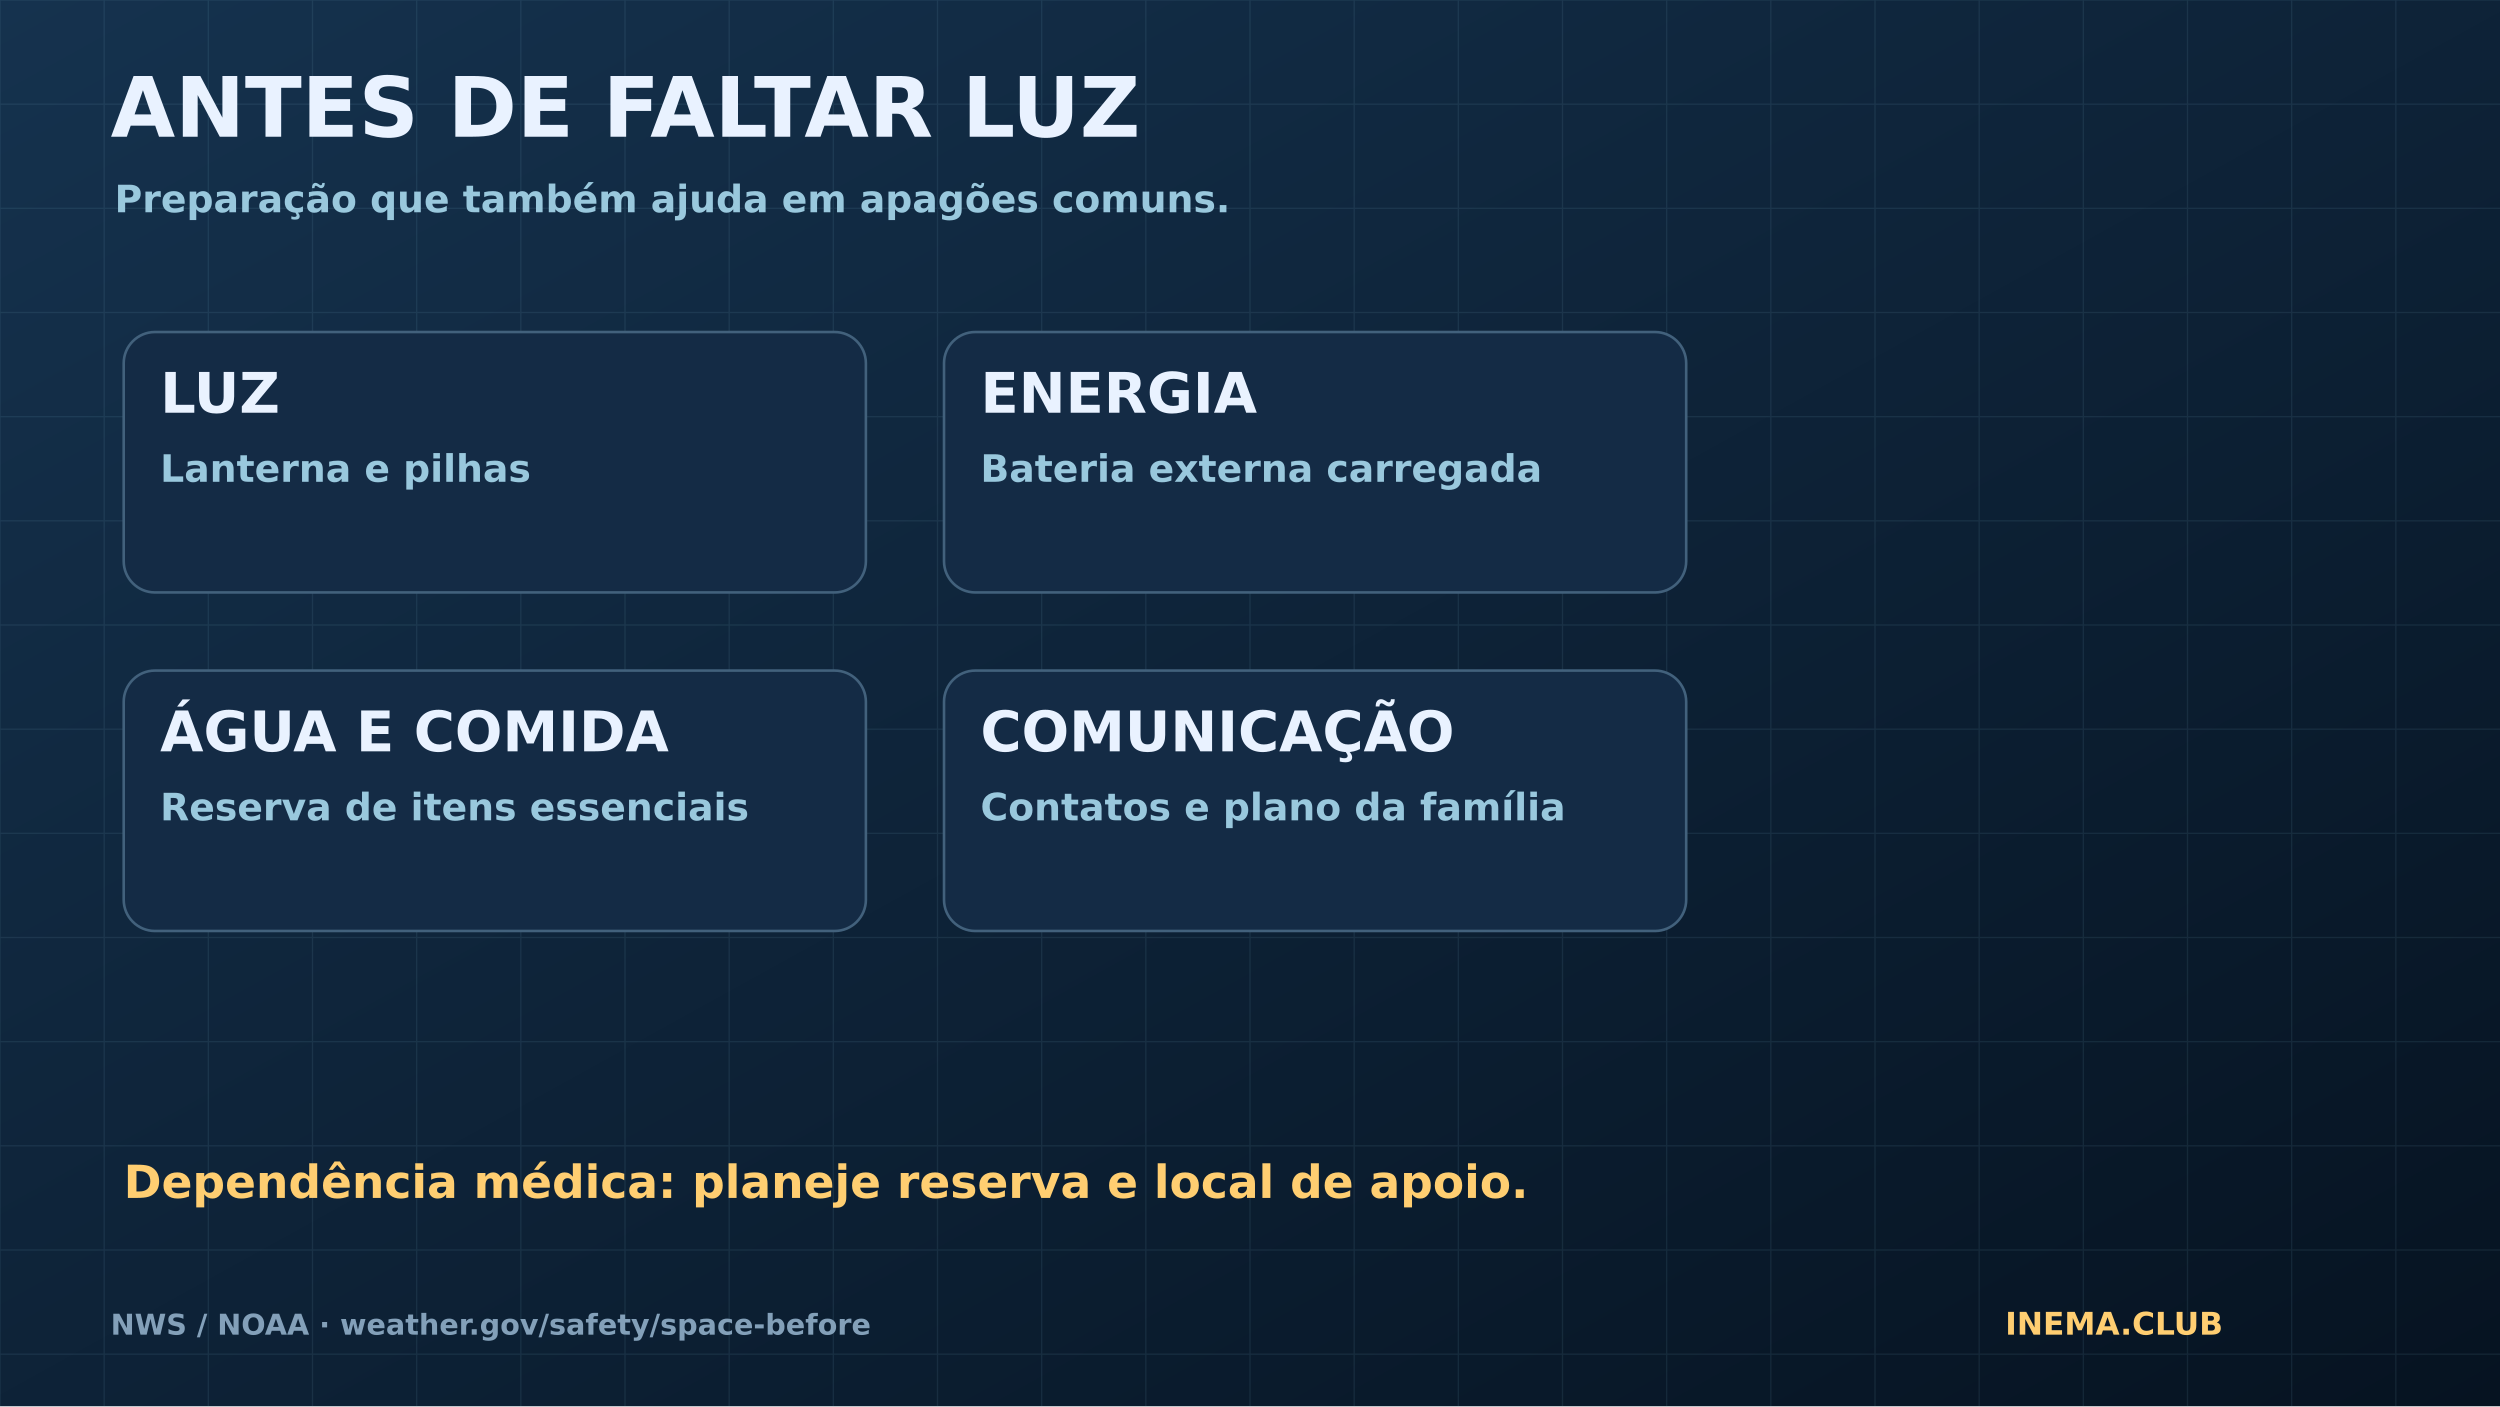
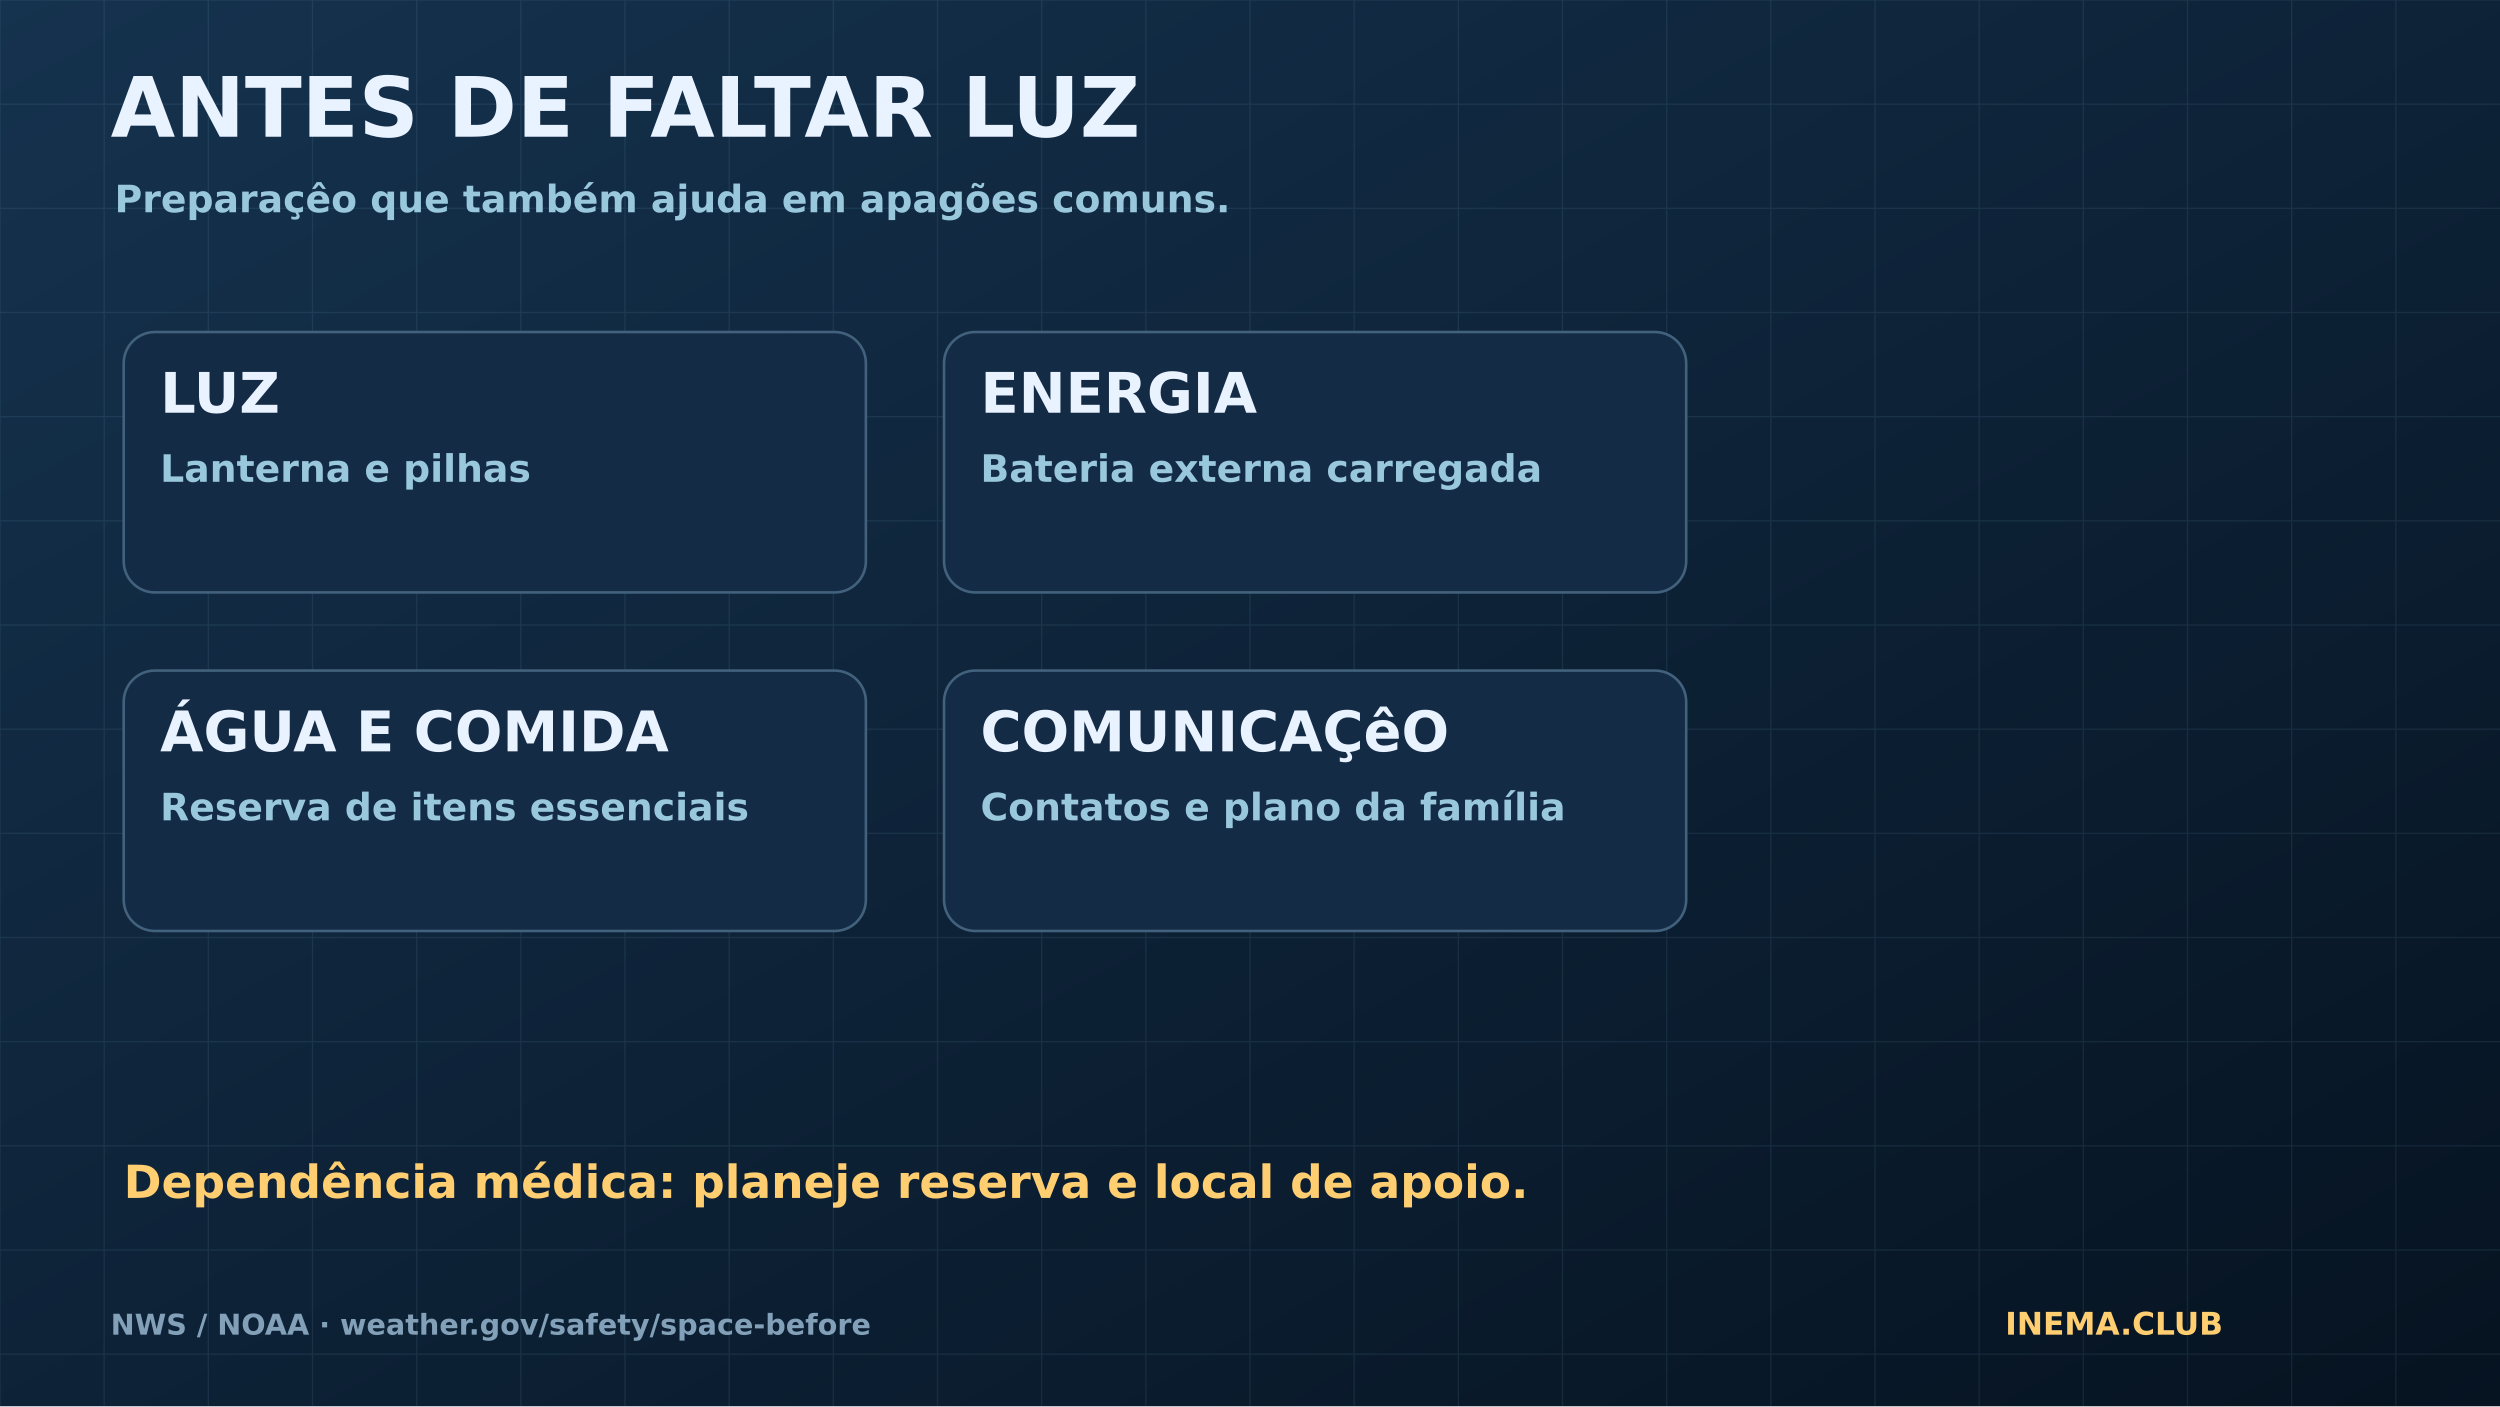
<svg xmlns="http://www.w3.org/2000/svg" width="1920" height="1080" viewBox="0 0 1920 1080">
  <defs>
    <radialGradient id="sun">
      <stop stop-color="#fff0a0" />
      <stop offset=".5" stop-color="#ffad35" />
      <stop offset="1" stop-color="#d85212" />
    </radialGradient>
    <radialGradient id="earth" cx=".25" cy=".25">
      <stop stop-color="#39c1f8" />
      <stop offset=".7" stop-color="#1472b0" />
      <stop offset="1" stop-color="#062c53" />
    </radialGradient>
    <linearGradient id="bg" x2="1" y2="1">
      <stop stop-color="#15324e" />
      <stop offset="1" stop-color="#061321" />
    </linearGradient>
    <marker id="arrow" viewBox="0 0 10 10" refX="9" refY="5" markerWidth="3" markerHeight="3" orient="auto-start-reverse">
      <path d="M0 0 L10 5 L0 10Z" fill="#47d8fa" />
    </marker>
  </defs>
  <rect width="1920" height="1080" fill="url(#bg)" />
  <g opacity=".09" stroke="#96d4ed">
    <path d="M0,0 H1920 M0,0 V1080" />
    <path d="M0,80 H1920 M80,0 V1080" />
    <path d="M0,160 H1920 M160,0 V1080" />
    <path d="M0,240 H1920 M240,0 V1080" />
    <path d="M0,320 H1920 M320,0 V1080" />
    <path d="M0,400 H1920 M400,0 V1080" />
    <path d="M0,480 H1920 M480,0 V1080" />
    <path d="M0,560 H1920 M560,0 V1080" />
    <path d="M0,640 H1920 M640,0 V1080" />
    <path d="M0,720 H1920 M720,0 V1080" />
    <path d="M0,800 H1920 M800,0 V1080" />
    <path d="M0,880 H1920 M880,0 V1080" />
    <path d="M0,960 H1920 M960,0 V1080" />
    <path d="M0,1040 H1920 M1040,0 V1080" />
    <path d="M0,1120 H1920 M1120,0 V1080" />
    <path d="M0,1200 H1920 M1200,0 V1080" />
    <path d="M0,1280 H1920 M1280,0 V1080" />
    <path d="M0,1360 H1920 M1360,0 V1080" />
    <path d="M0,1440 H1920 M1440,0 V1080" />
    <path d="M0,1520 H1920 M1520,0 V1080" />
    <path d="M0,1600 H1920 M1600,0 V1080" />
    <path d="M0,1680 H1920 M1680,0 V1080" />
    <path d="M0,1760 H1920 M1760,0 V1080" />
    <path d="M0,1840 H1920 M1840,0 V1080" />
  </g>
  <text x="85" y="105" font-size="64" fill="#e9f2ff" font-family="DejaVu Sans,sans-serif" font-weight="bold">ANTES DE FALTAR LUZ</text>
-   <text x="88" y="163" font-size="29" fill="#99c8dd" font-family="DejaVu Sans,sans-serif" font-weight="bold">Preparação que também ajuda em apagões comuns.</text>
+   <text x="88" y="163" font-size="29" fill="#99c8dd" font-family="DejaVu Sans,sans-serif" font-weight="bold">Preparaçêo que também ajuda em apagões comuns.</text>
  <rect x="95" y="255" width="570" height="200" rx="24" fill="#142b45" stroke="#42617c" stroke-width="2" />
  <text x="123" y="317" font-size="43" fill="#e9f2ff" font-family="DejaVu Sans,sans-serif" font-weight="bold">LUZ</text>
  <text x="123" y="370" font-size="29" fill="#99c8dd" font-family="DejaVu Sans,sans-serif" font-weight="bold">Lanterna e pilhas</text>
  <rect x="725" y="255" width="570" height="200" rx="24" fill="#142b45" stroke="#42617c" stroke-width="2" />
  <text x="753" y="317" font-size="43" fill="#e9f2ff" font-family="DejaVu Sans,sans-serif" font-weight="bold">ENERGIA</text>
  <text x="753" y="370" font-size="29" fill="#99c8dd" font-family="DejaVu Sans,sans-serif" font-weight="bold">Bateria externa carregada</text>
  <rect x="95" y="515" width="570" height="200" rx="24" fill="#142b45" stroke="#42617c" stroke-width="2" />
  <text x="123" y="577" font-size="43" fill="#e9f2ff" font-family="DejaVu Sans,sans-serif" font-weight="bold">ÁGUA E COMIDA</text>
  <text x="123" y="630" font-size="29" fill="#99c8dd" font-family="DejaVu Sans,sans-serif" font-weight="bold">Reserva de itens essenciais</text>
  <rect x="725" y="515" width="570" height="200" rx="24" fill="#142b45" stroke="#42617c" stroke-width="2" />
-   <text x="753" y="577" font-size="43" fill="#e9f2ff" font-family="DejaVu Sans,sans-serif" font-weight="bold">COMUNICAÇÃO</text>
+   <text x="753" y="577" font-size="43" fill="#e9f2ff" font-family="DejaVu Sans,sans-serif" font-weight="bold">COMUNICAÇêO</text>
  <text x="753" y="630" font-size="29" fill="#99c8dd" font-family="DejaVu Sans,sans-serif" font-weight="bold">Contatos e plano da família</text>
  <text x="95" y="920" font-size="35" fill="#ffce71" font-family="DejaVu Sans,sans-serif" font-weight="bold">Dependência médica: planeje reserva e local de apoio.</text>
  <text x="85" y="1025" font-size="22" fill="#83a0b9" font-family="DejaVu Sans,sans-serif" font-weight="bold">NWS / NOAA · weather.gov/safety/space-before</text>
  <text x="1540" y="1025" font-size="24" fill="#ffce71" font-family="DejaVu Sans,sans-serif" font-weight="bold">INEMA.CLUB</text>
</svg>
